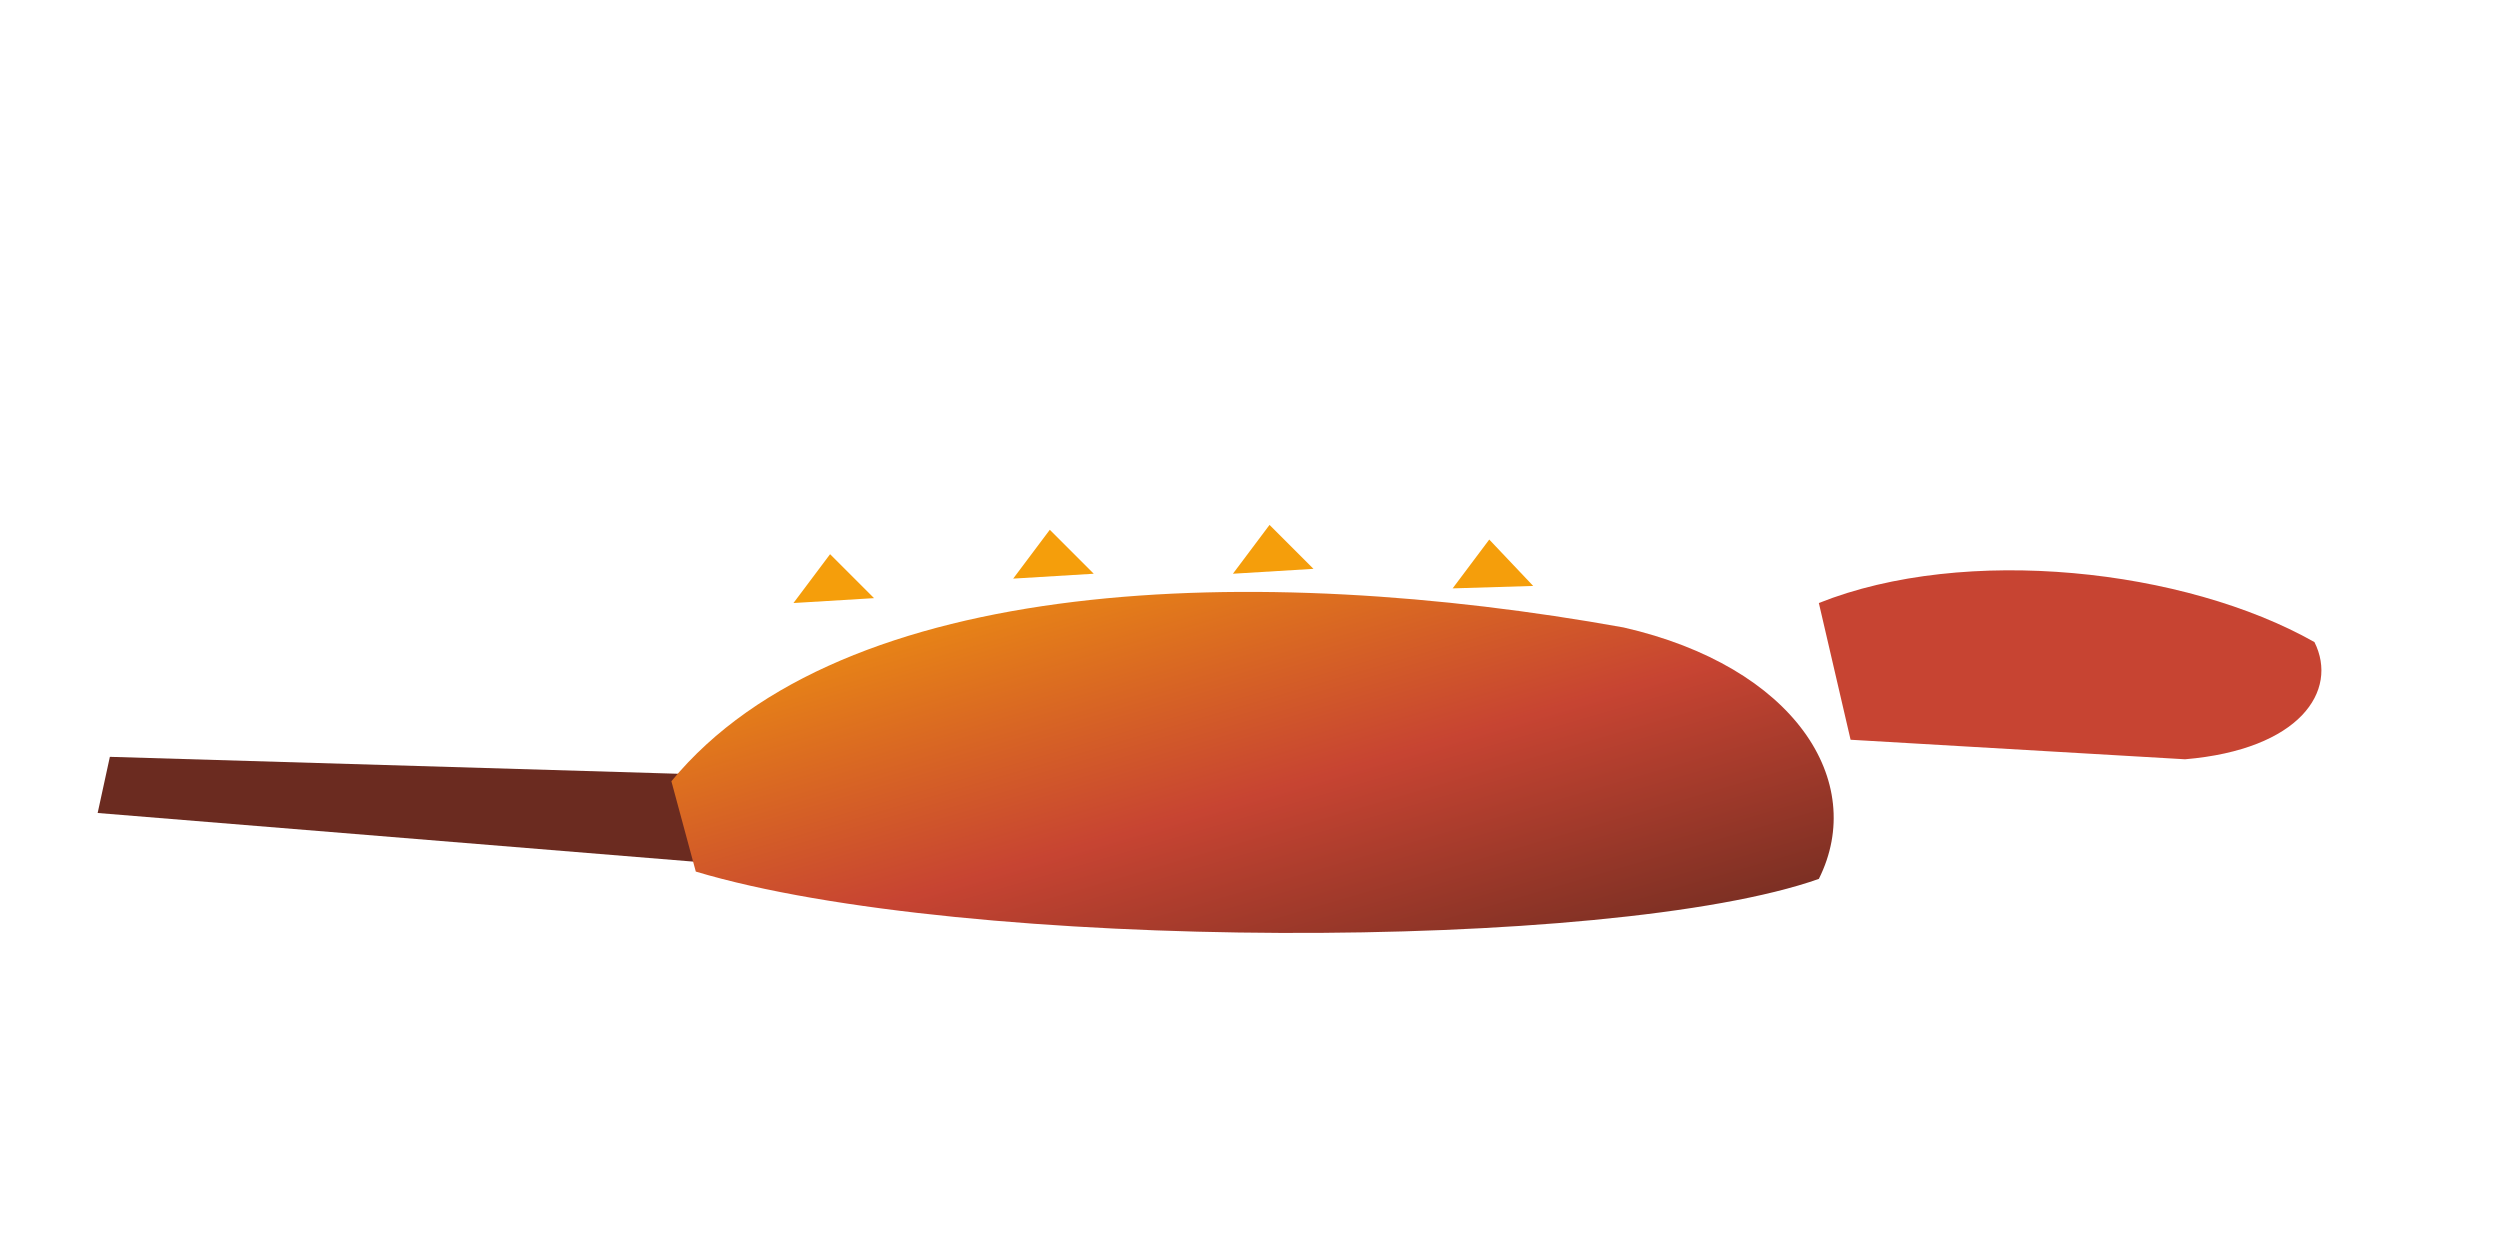
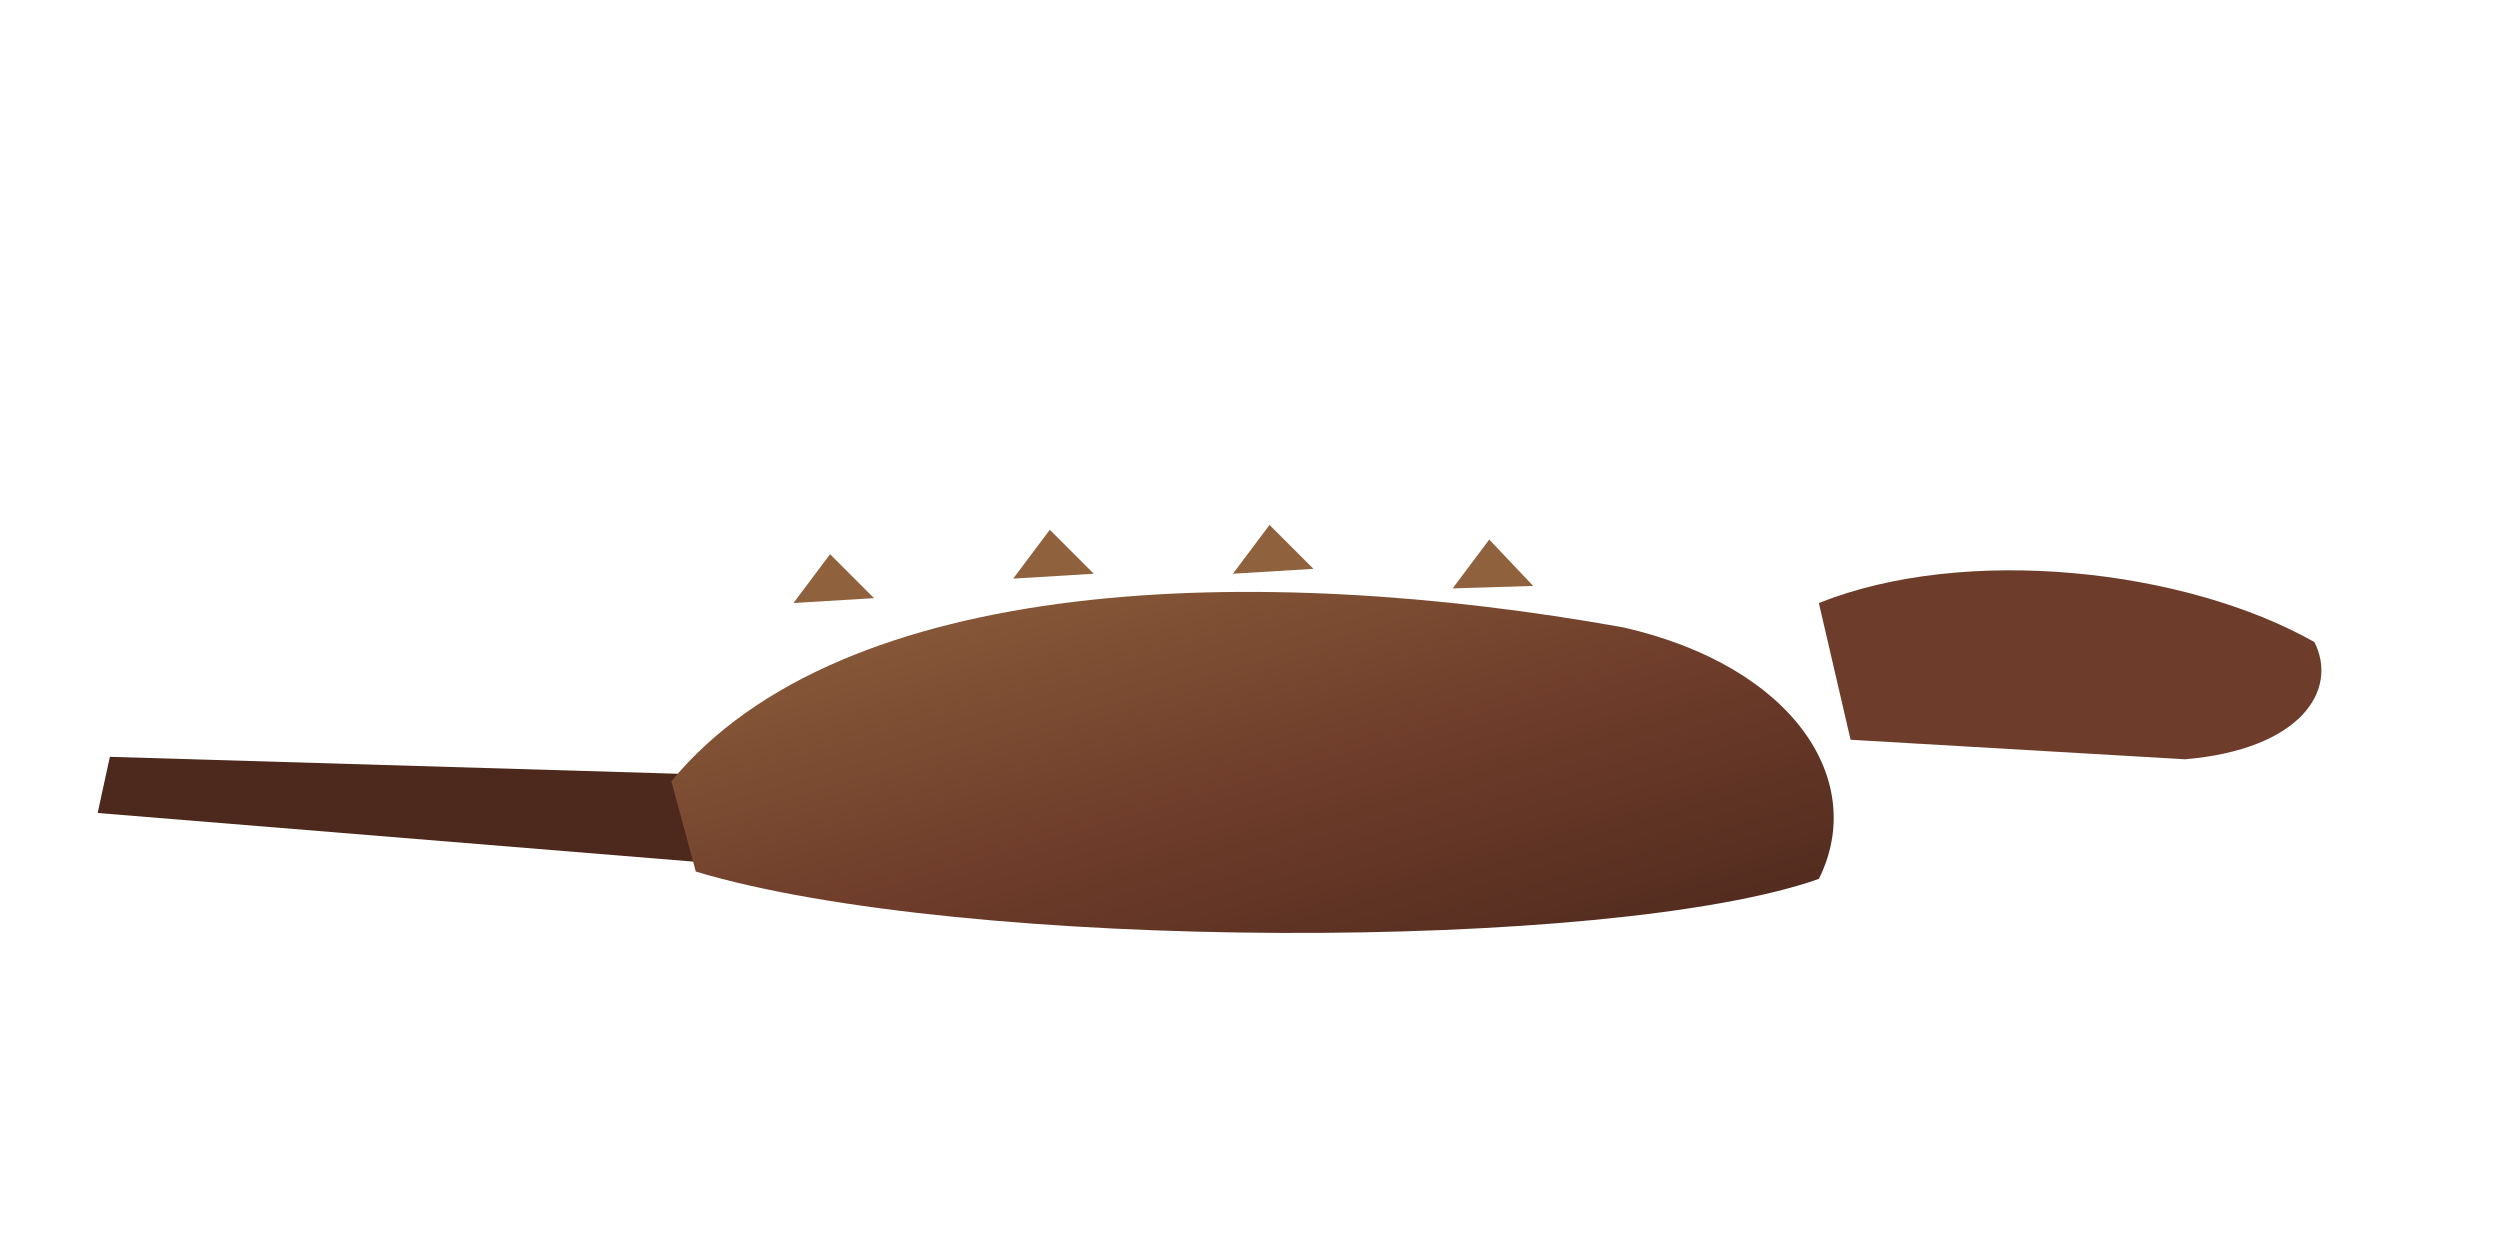
<svg xmlns="http://www.w3.org/2000/svg" viewBox="0 0 1024 512" width="512" height="256">
  <defs>
    <linearGradient id="emblem_postosuchus" x1="0%" y1="0%" x2="100%" y2="100%">
-       <stop offset="0%" stop-color="#f59e0b" />
-       <stop offset="55%" stop-color="#c74432" />
-       <stop offset="100%" stop-color="#6b2b20" />
+       <stop offset="0%" stop-color="#8f623d" />
+       <stop offset="55%" stop-color="#6e3c2a" />
+       <stop offset="100%" stop-color="#4d291d" />
    </linearGradient>
  </defs>
  <g transform="translate(0, -15)">
-     <path d="M 280,332 L 45,325 L 40,348 L 285,368 Z" fill="#6b2b20" />
+     <path d="M 280,332 L 45,325 L 40,348 L 285,368 Z" fill="#4d291d" />
    <path d="M 275,335 C 345,250 515,245 665,272 C 735,288 765,335 745,375 C 660,405 395,405 285,372 Z" fill="url(#emblem_postosuchus)" />
-     <path d="M 745,262 C 805,238 895,248 948,278 C 958,298 942,322 895,326 L 758,318 Z" fill="#c74432" />
-     <path d="M 325,262 L 340,242 L 358,260 Z" fill="#f59e0b" />
-     <path d="M 415,252 L 430,232 L 448,250 Z" fill="#f59e0b" />
-     <path d="M 505,250 L 520,230 L 538,248 Z" fill="#f59e0b" />
-     <path d="M 595,256 L 610,236 L 628,255 Z" fill="#f59e0b" />
+     <path d="M 745,262 C 805,238 895,248 948,278 C 958,298 942,322 895,326 L 758,318 Z" fill="#6e3c2a" />
+     <path d="M 325,262 L 340,242 L 358,260 Z" fill="#8f623d" />
+     <path d="M 415,252 L 430,232 L 448,250 Z" fill="#8f623d" />
+     <path d="M 505,250 L 520,230 L 538,248 Z" fill="#8f623d" />
+     <path d="M 595,256 L 610,236 L 628,255 Z" fill="#8f623d" />
  </g>
</svg>
